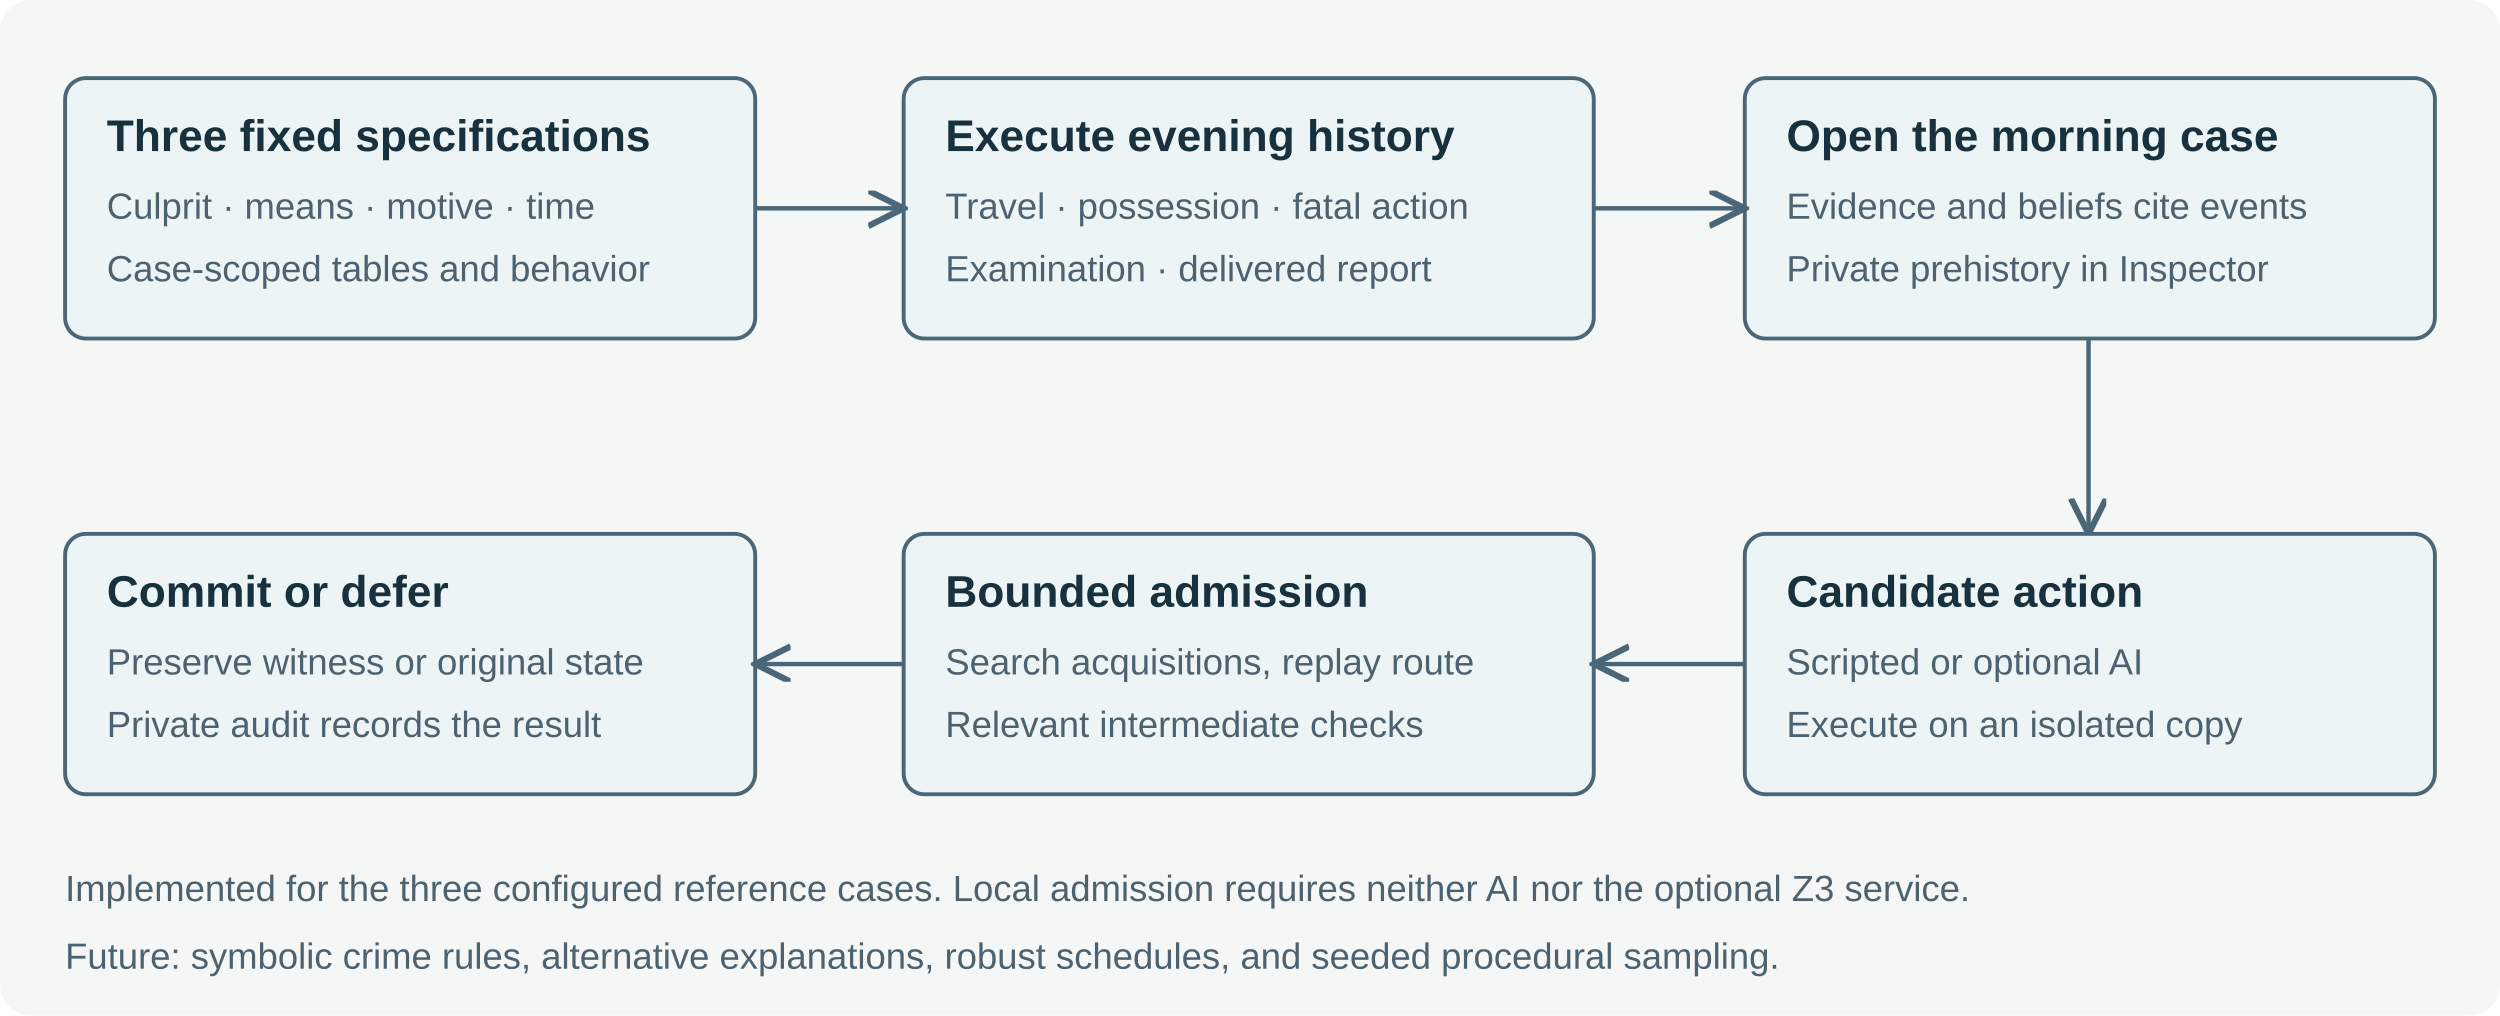
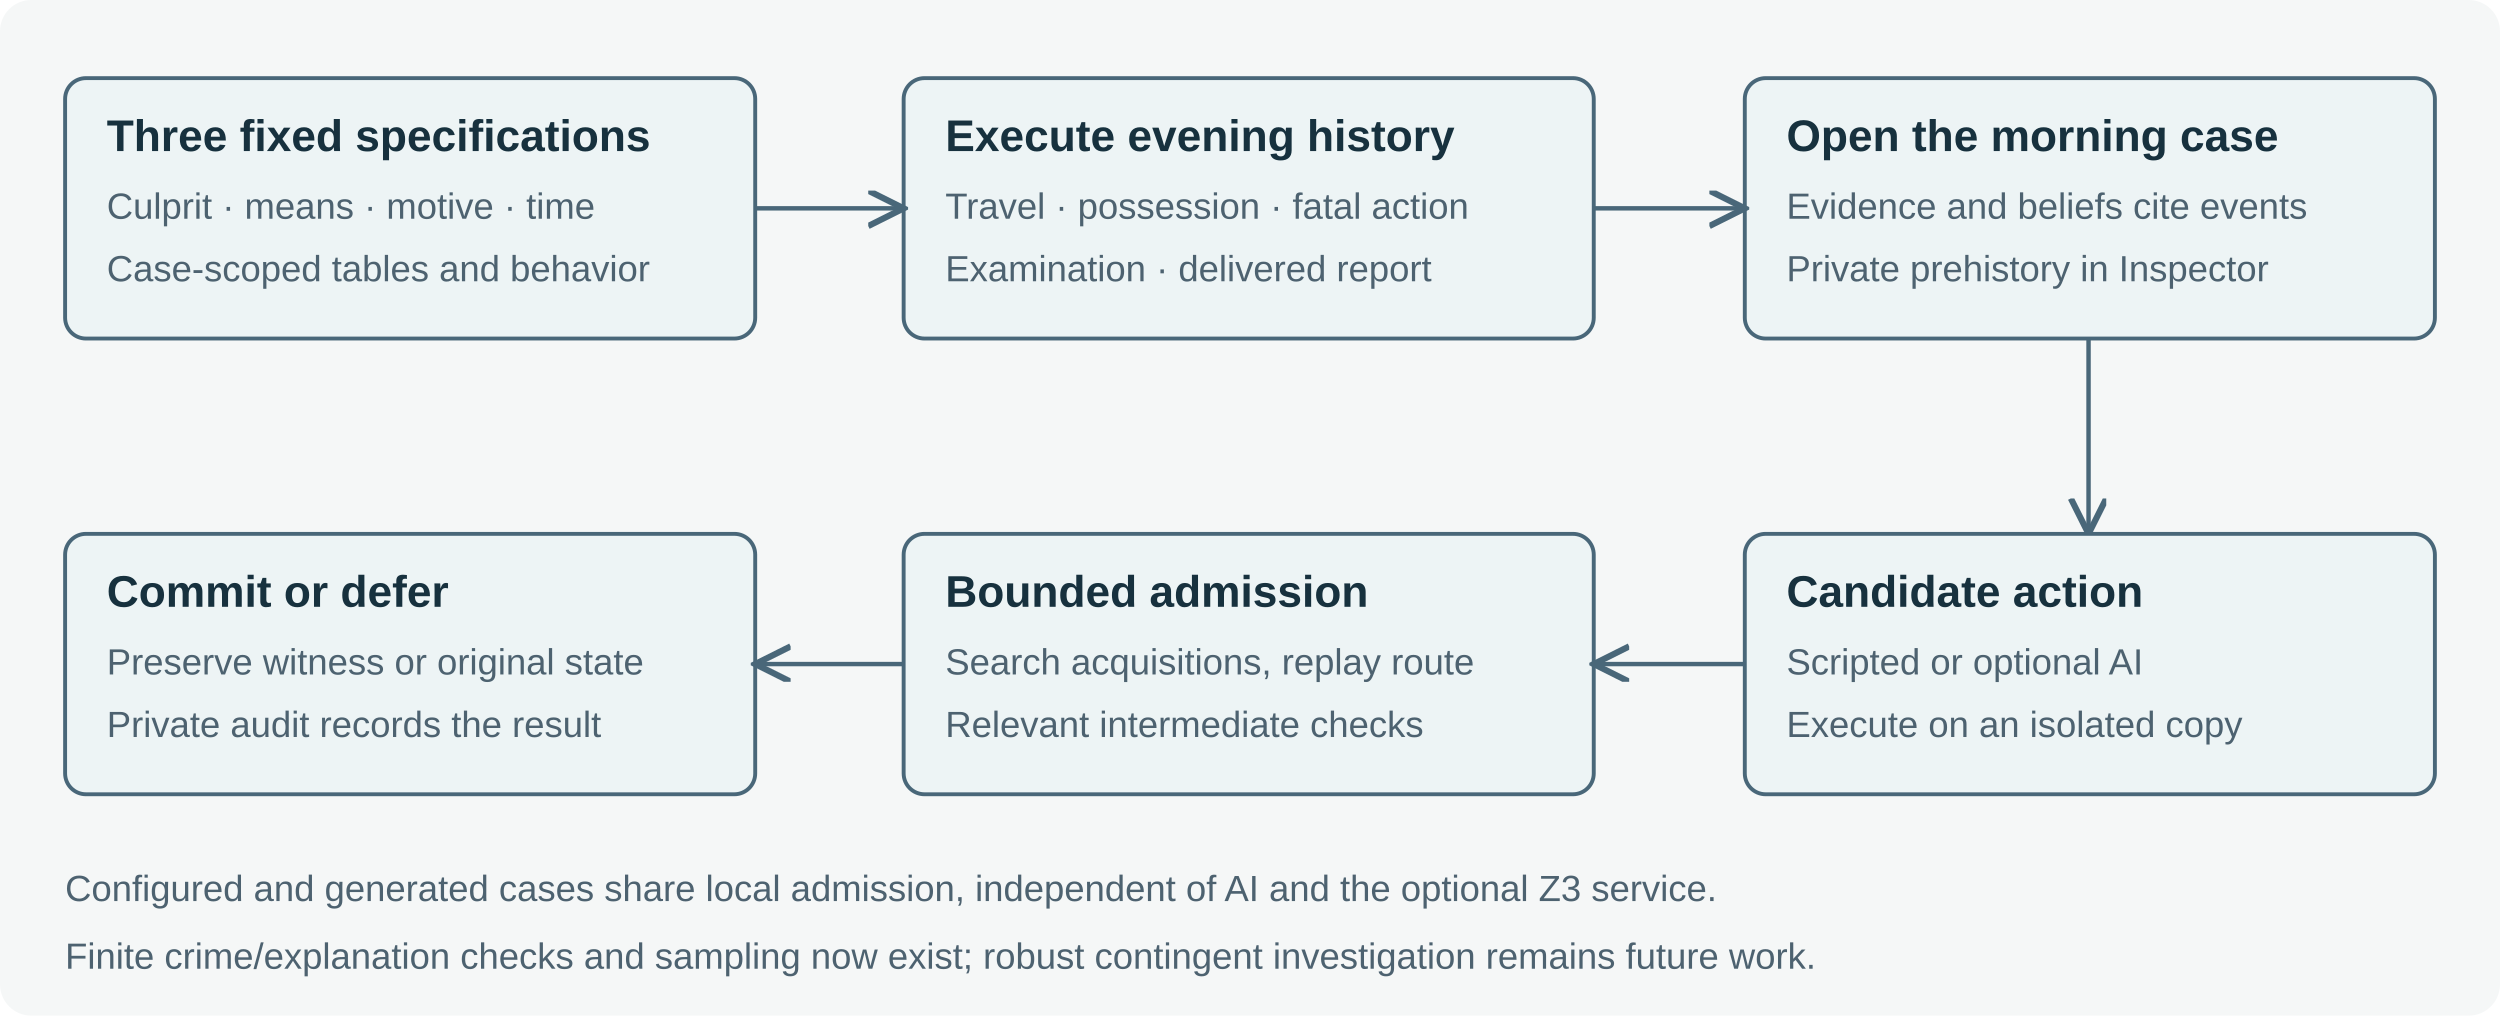
<svg xmlns="http://www.w3.org/2000/svg" viewBox="0 0 960 390" role="img" aria-labelledby="title desc">
  <defs>
    <marker id="arrow" markerWidth="9" markerHeight="9" refX="8" refY="4" orient="auto">
      <path d="M0,0 L8,4 L0,8" fill="none" stroke="#496779" stroke-width="1.4" />
    </marker>
  </defs>
  <rect width="960" height="390" rx="12" fill="#f5f7f7" />
  <style>text{font-family:Arial,sans-serif;fill:#17313e}.label{font-size:17px;font-weight:600}.small{font-size:14px;fill:#4d6270}.box{fill:#edf4f5;stroke:#496779;stroke-width:1.5}.edge{stroke:#496779;stroke-width:1.7;fill:none;marker-end:url(#arrow)}</style>
  <rect class="box" x="25" y="30" width="265" height="100" rx="8" />
  <text class="label" x="41" y="58">Three fixed specifications</text>
  <text class="small" x="41" y="84">Culprit · means · motive · time</text>
  <text class="small" x="41" y="108">Case-scoped tables and behavior</text>
  <rect class="box" x="347" y="30" width="265" height="100" rx="8" />
  <text class="label" x="363" y="58">Execute evening history</text>
  <text class="small" x="363" y="84">Travel · possession · fatal action</text>
  <text class="small" x="363" y="108">Examination · delivered report</text>
  <rect class="box" x="670" y="30" width="265" height="100" rx="8" />
  <text class="label" x="686" y="58">Open the morning case</text>
  <text class="small" x="686" y="84">Evidence and beliefs cite events</text>
  <text class="small" x="686" y="108">Private prehistory in Inspector</text>
  <path class="edge" d="M290 80 H347" />
  <path class="edge" d="M612 80 H670" />
  <path class="edge" d="M802 130 V205" />
  <rect class="box" x="670" y="205" width="265" height="100" rx="8" />
  <text class="label" x="686" y="233">Candidate action</text>
  <text class="small" x="686" y="259">Scripted or optional AI</text>
  <text class="small" x="686" y="283">Execute on an isolated copy</text>
  <rect class="box" x="347" y="205" width="265" height="100" rx="8" />
  <text class="label" x="363" y="233">Bounded admission</text>
  <text class="small" x="363" y="259">Search acquisitions, replay route</text>
  <text class="small" x="363" y="283">Relevant intermediate checks</text>
  <rect class="box" x="25" y="205" width="265" height="100" rx="8" />
  <text class="label" x="41" y="233">Commit or defer</text>
  <text class="small" x="41" y="259">Preserve witness or original state</text>
  <text class="small" x="41" y="283">Private audit records the result</text>
  <path class="edge" d="M670 255 H612" />
  <path class="edge" d="M347 255 H290" />
-   <text class="small" x="25" y="346">Implemented for the three configured reference cases. Local admission requires neither AI nor the optional Z3 service.</text>
-   <text class="small" x="25" y="372">Future: symbolic crime rules, alternative explanations, robust schedules, and seeded procedural sampling.</text>
+   <text class="small" x="25" y="346">Configured and generated cases share local admission, independent of AI and the optional Z3 service.</text>
+   <text class="small" x="25" y="372">Finite crime/explanation checks and sampling now exist; robust contingent investigation remains future work.</text>
</svg>
